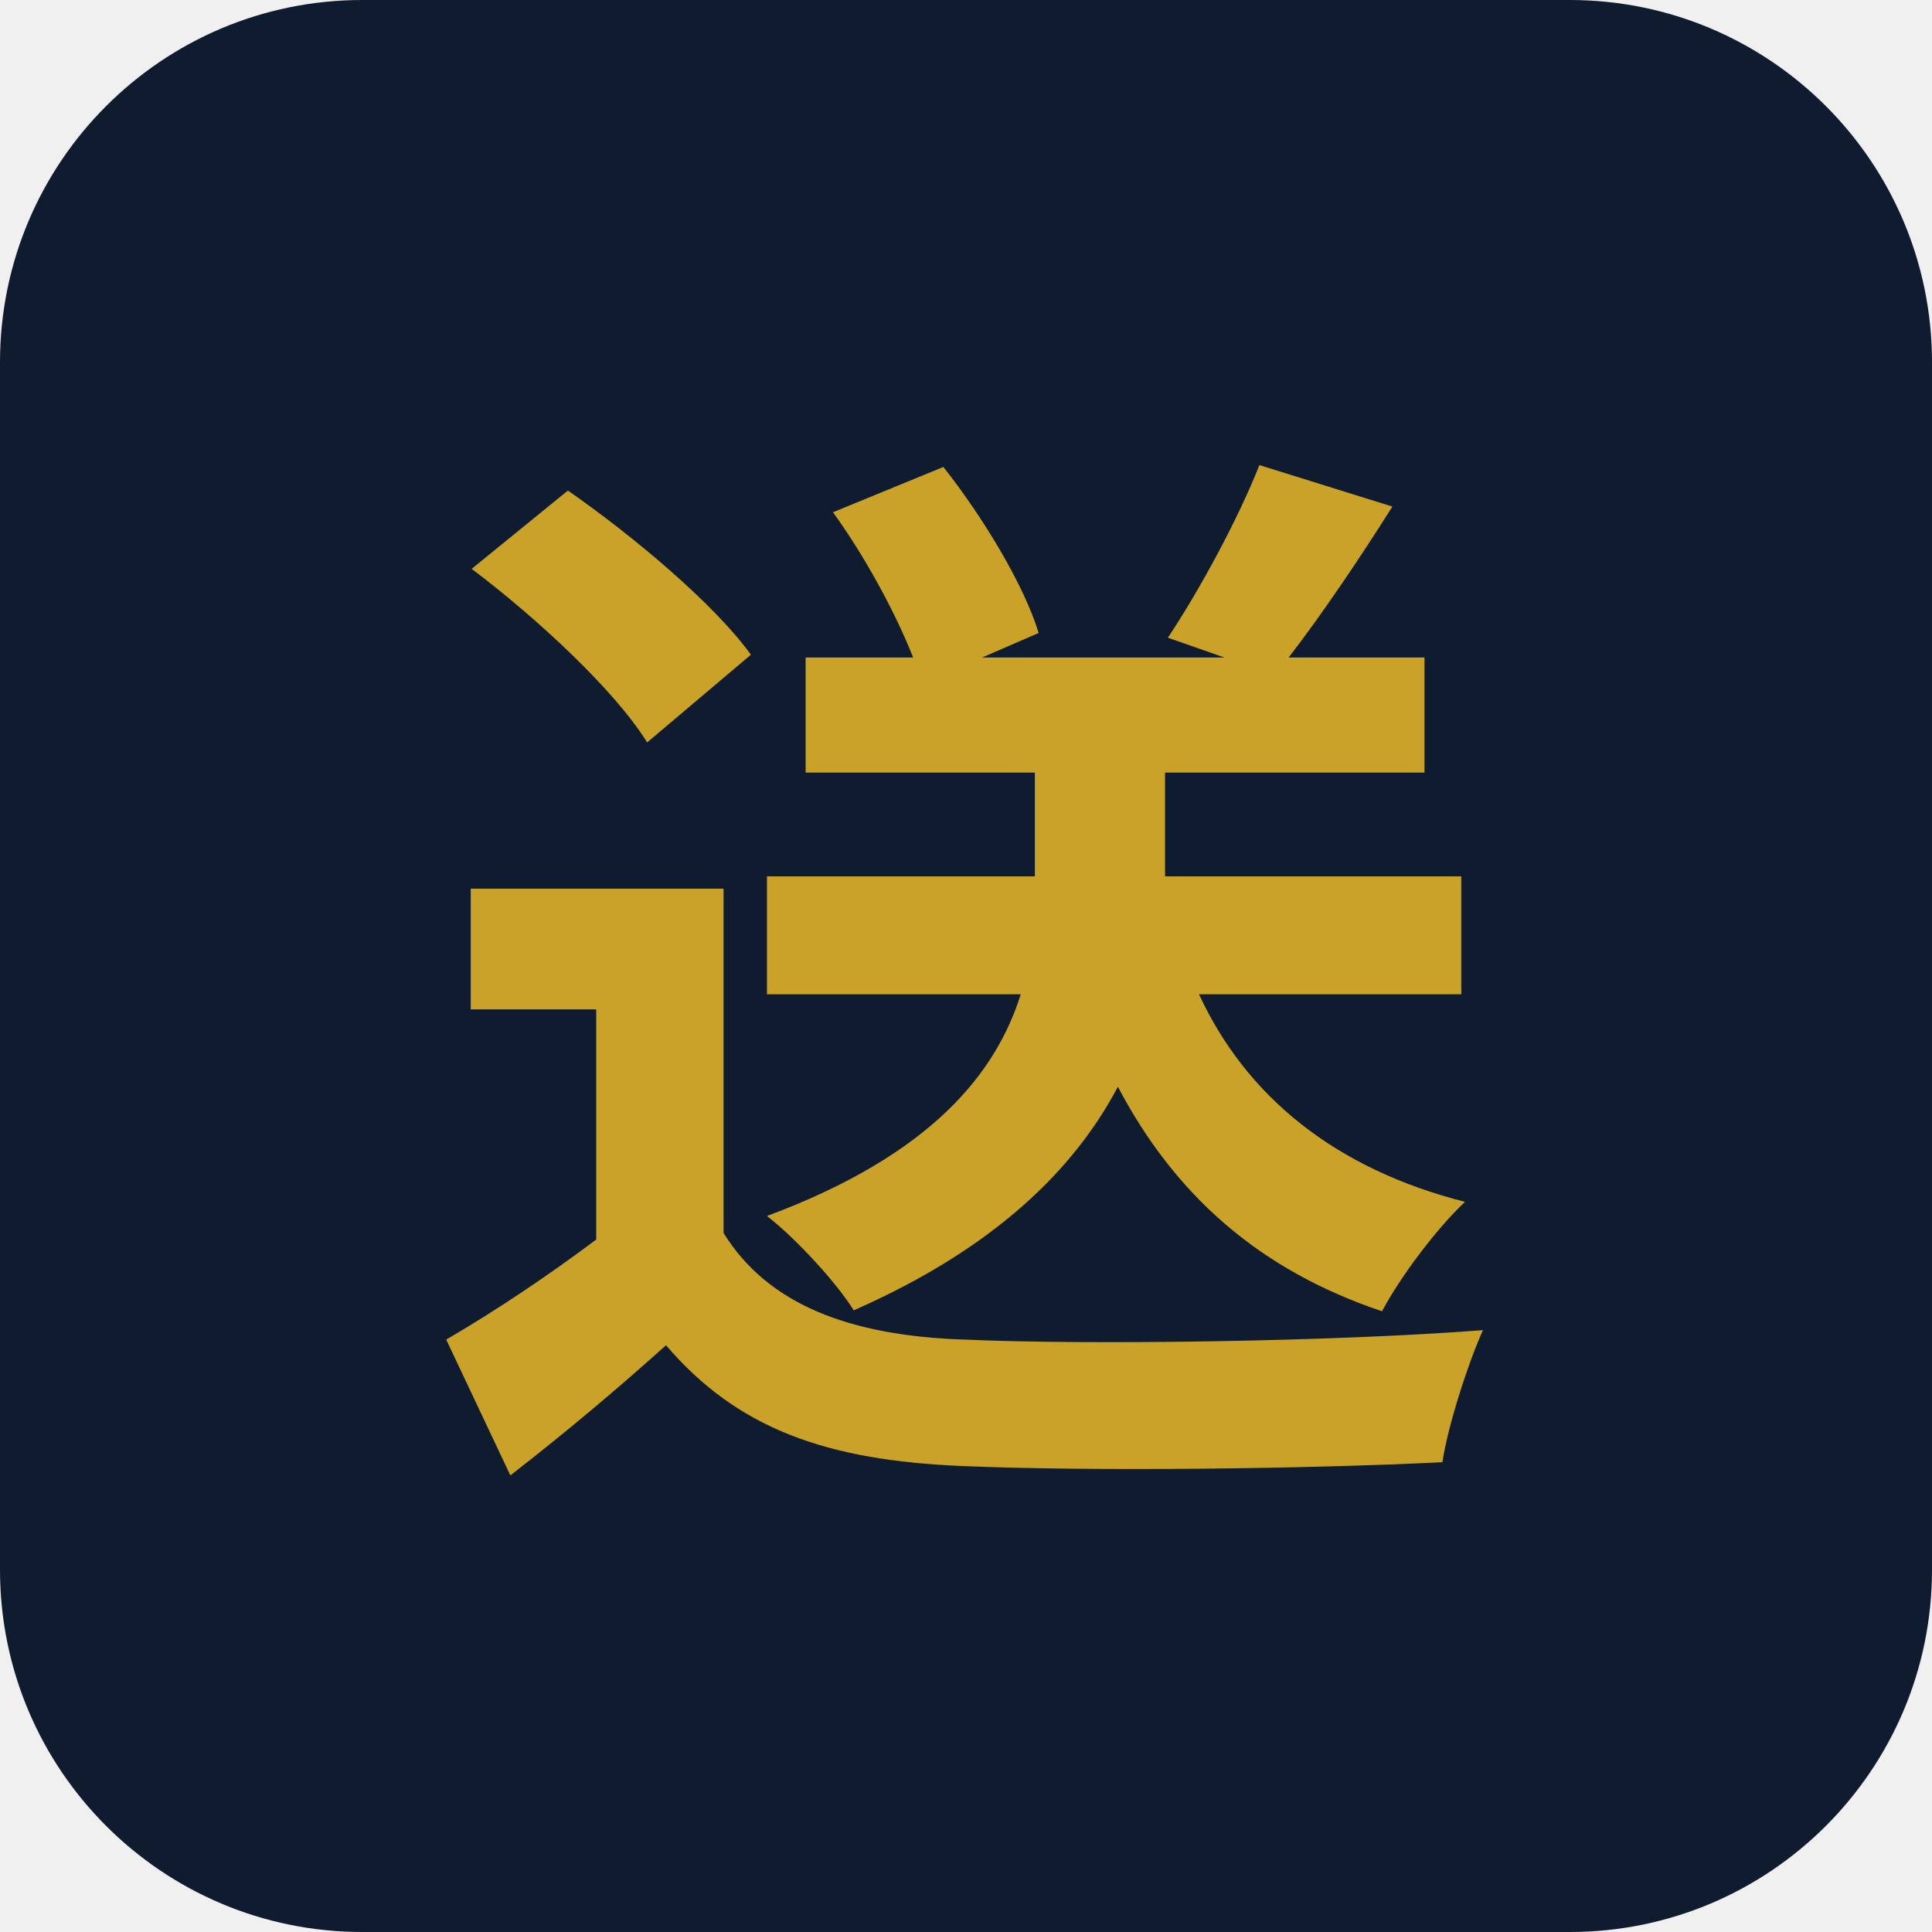
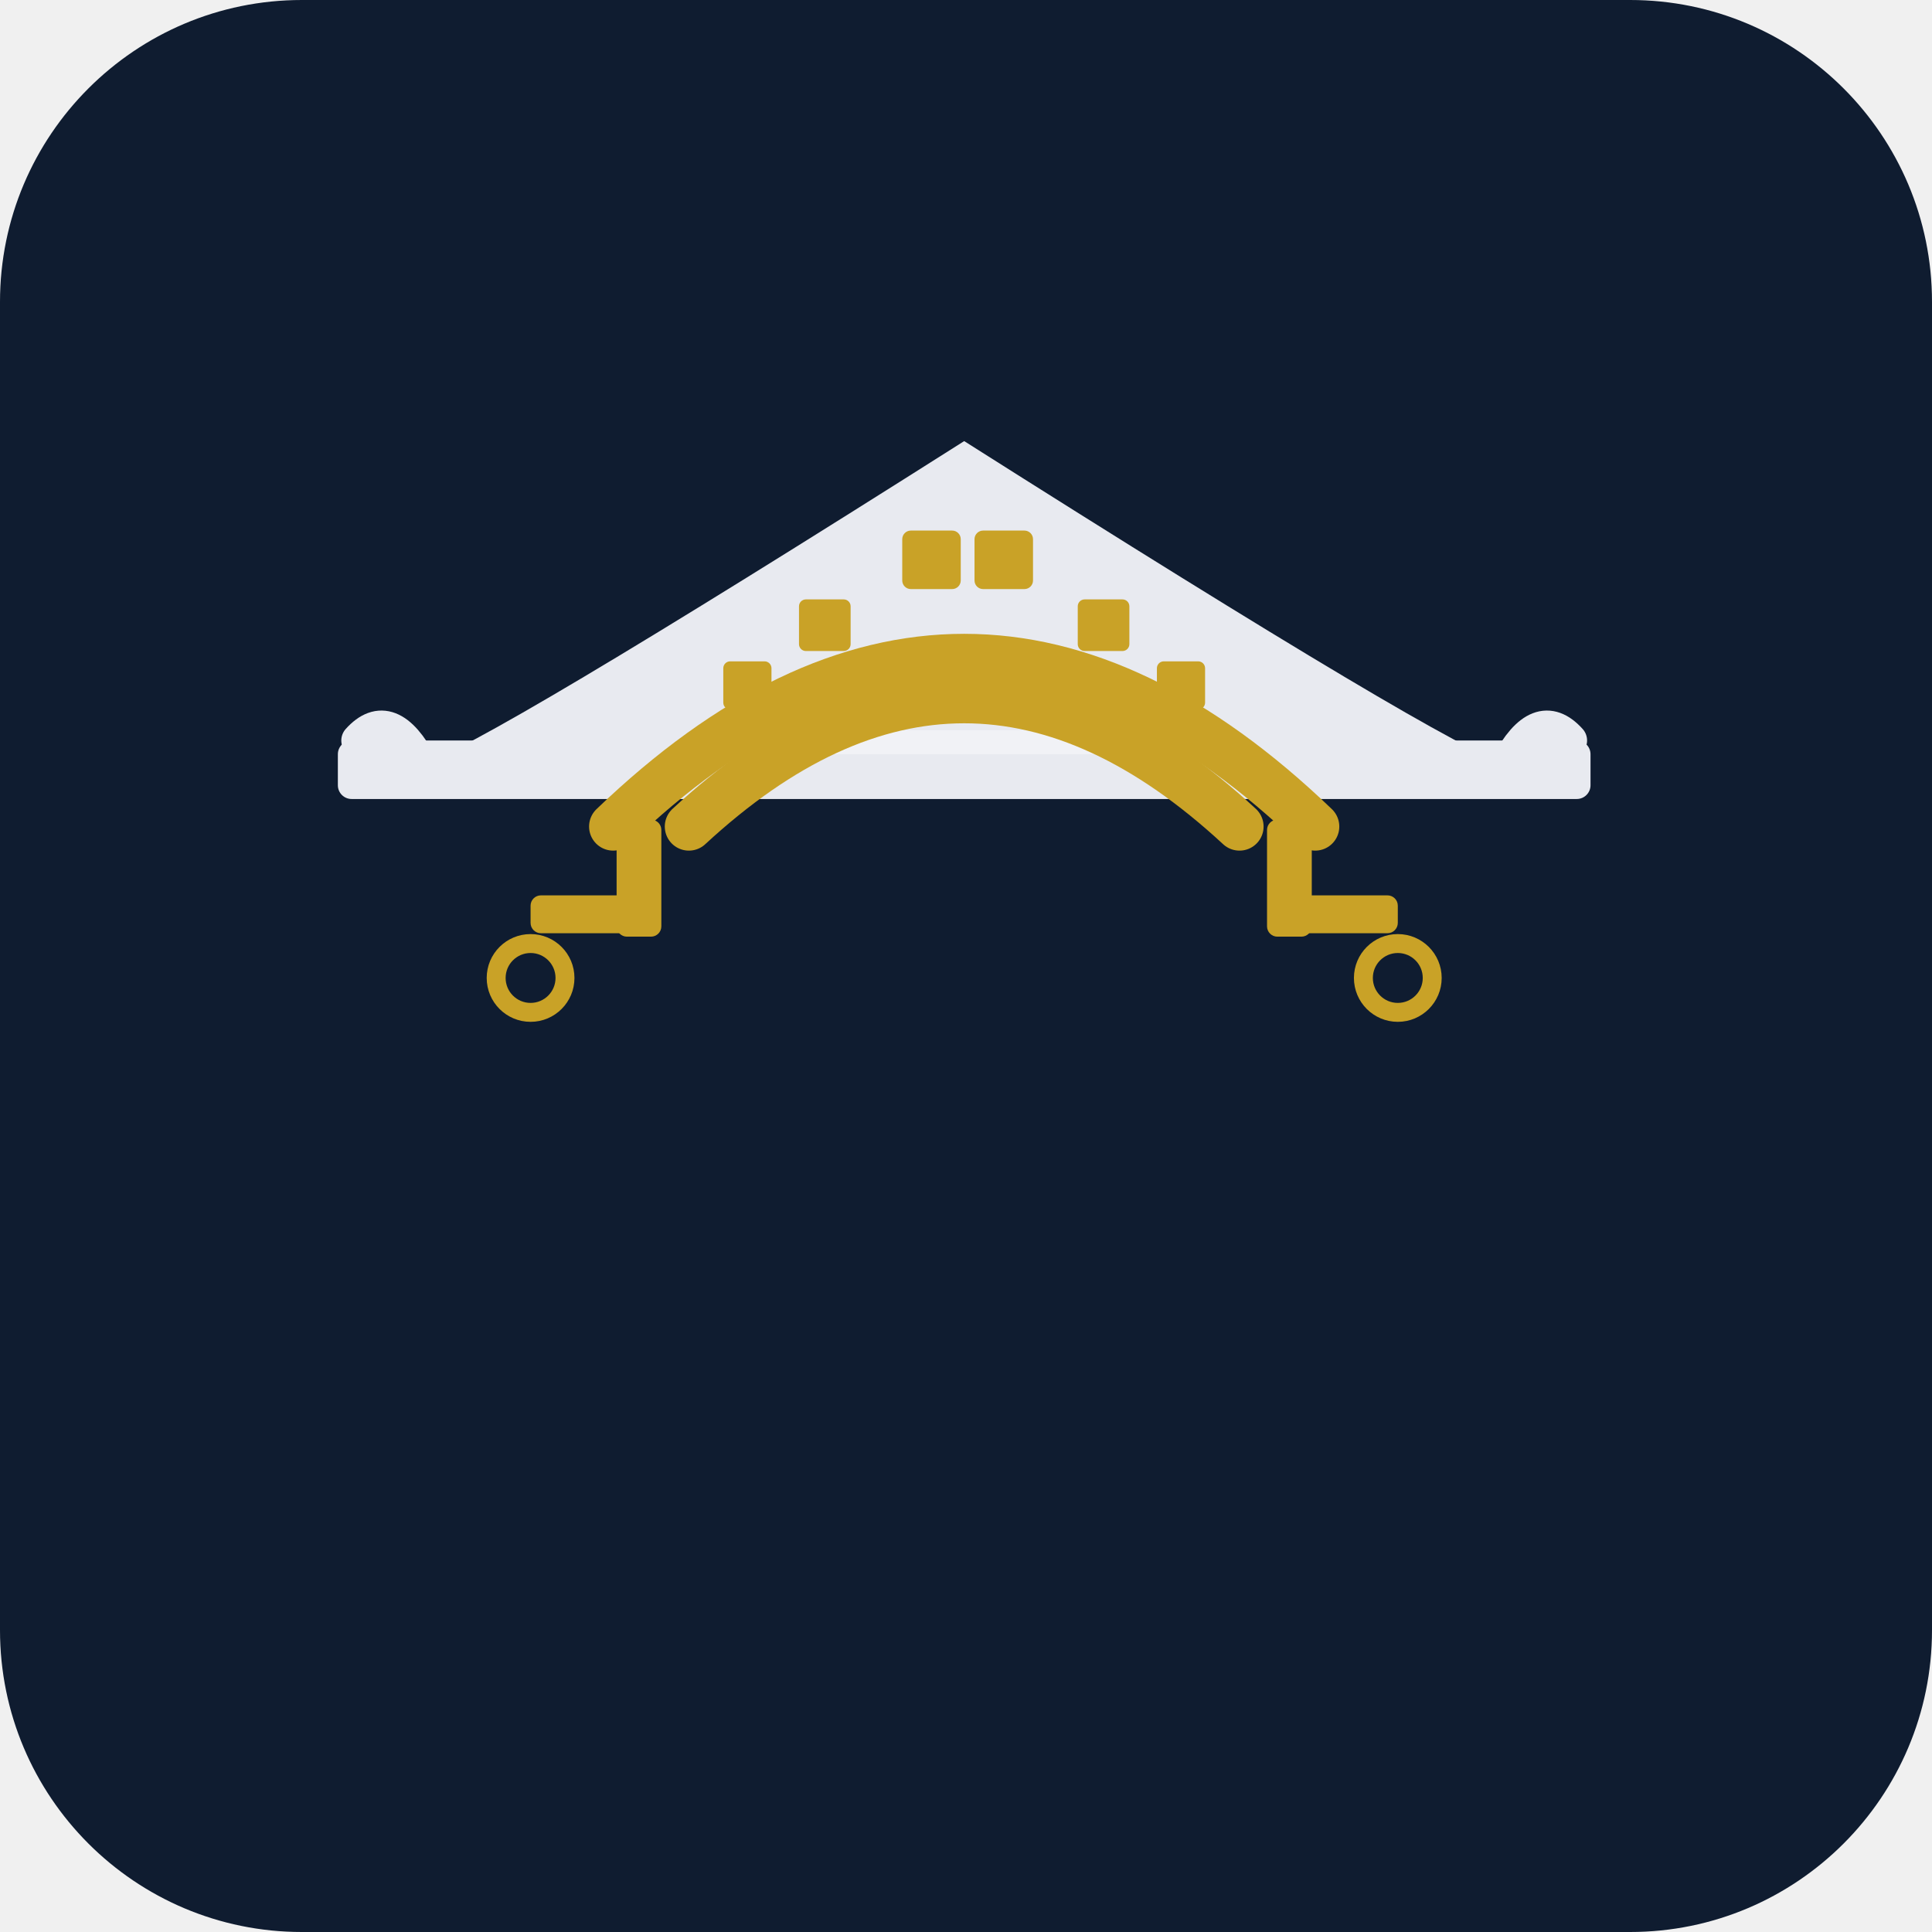
- <svg xmlns="http://www.w3.org/2000/svg" viewBox="0 0 32 32">
-   <rect width="32" height="32" rx="6" fill="#0f1c30" />
-   <text x="16" y="23" font-family="serif" font-size="18" font-weight="bold" fill="#c9a227" text-anchor="middle">送</text>
+ <svg xmlns="http://www.w3.org/2000/svg" viewBox="0 0 32 32" width="32" height="32">
+   <rect width="32" height="32" rx="5" fill="#0f1c30" />
+   <g transform="translate(4, 4) scale(0.057)">
+     <path d="M52 152 Q68 148 210 58 Q352 148 368 152 Z" fill="#e8eaf0" />
+     <path d="M34 145 Q43 135 52 152" fill="none" stroke="#e8eaf0" stroke-width="10" stroke-linecap="round" />
+     <path d="M368 152 Q377 135 386 145" fill="none" stroke="#e8eaf0" stroke-width="10" stroke-linecap="round" />
+     <rect x="28" y="145" width="364" height="17" rx="4" fill="#e8eaf0" />
+     <rect x="145" y="142" width="130" height="7" rx="2" fill="white" opacity="0.4" />
+     <path d="M108 170 Q210 72 312 170" fill="none" stroke="#c9a227" stroke-width="14" stroke-linecap="round" />
+     <path d="M130 170 Q210 96 290 170" fill="none" stroke="#c9a227" stroke-width="14" stroke-linecap="round" />
+     <rect x="192" y="84" width="17" height="17" rx="2.5" fill="#c9a227" />
+     <rect x="213" y="84" width="17" height="17" rx="2.5" fill="#c9a227" />
+     <rect x="162" y="104" width="15" height="15" rx="2" fill="#c9a227" />
+     <rect x="140" y="122" width="14" height="14" rx="2" fill="#c9a227" />
+     <rect x="243" y="104" width="15" height="15" rx="2" fill="#c9a227" />
+     <rect x="266" y="122" width="14" height="14" rx="2" fill="#c9a227" />
+     <rect x="109" y="168" width="13" height="34" rx="3" fill="#c9a227" />
+     <rect x="84" y="190" width="36" height="11" rx="3" fill="#c9a227" />
+     <circle cx="84" cy="214" r="10" fill="none" stroke="#c9a227" stroke-width="5.5" />
+     <rect x="298" y="168" width="13" height="34" rx="3" fill="#c9a227" />
+     <rect x="300" y="190" width="36" height="11" rx="3" fill="#c9a227" />
+     <circle cx="336" cy="214" r="10" fill="none" stroke="#c9a227" stroke-width="5.5" />
+   </g>
</svg>
